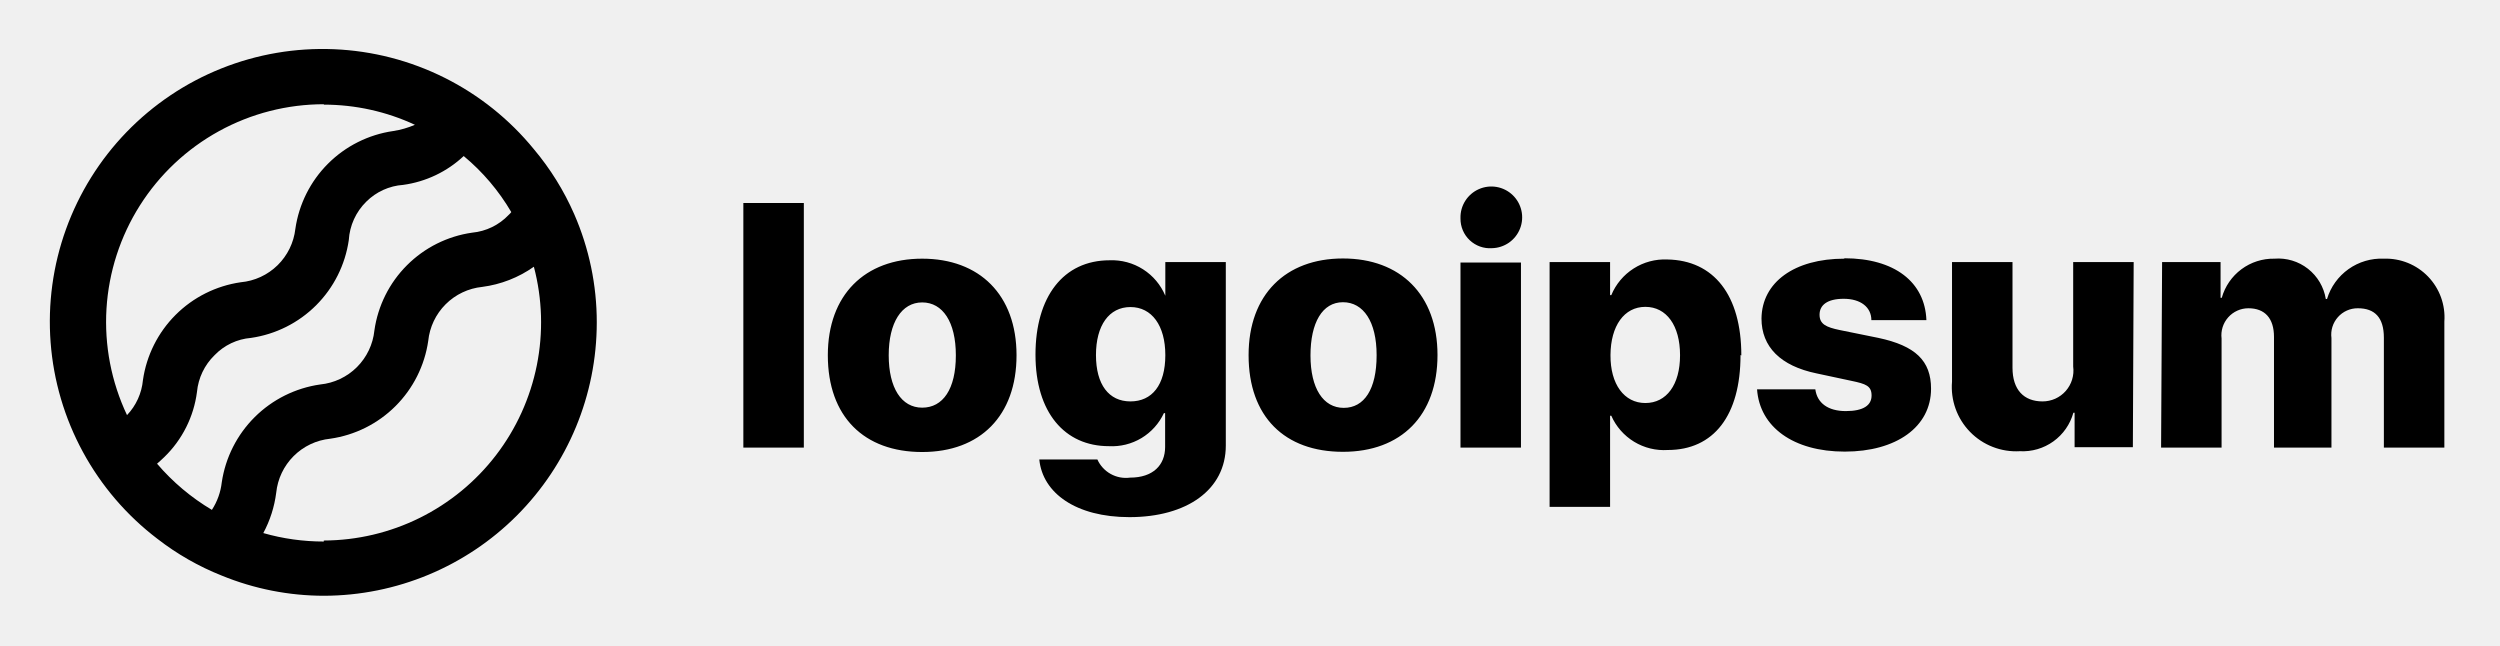
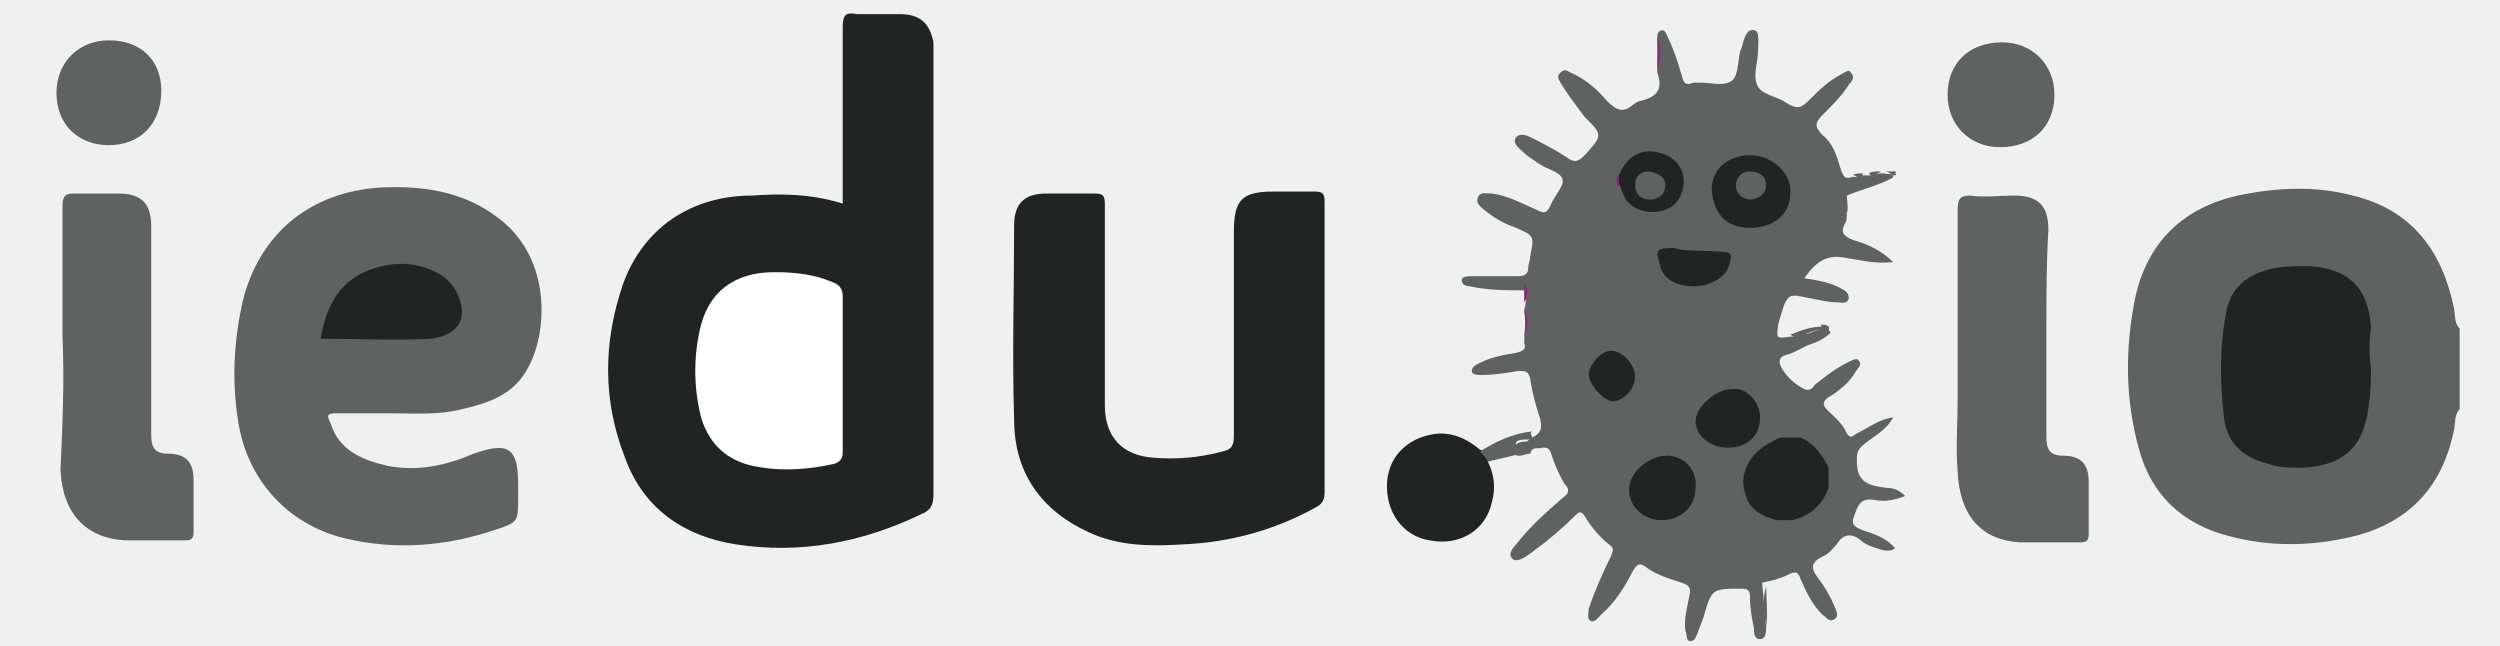
- <svg xmlns="http://www.w3.org/2000/svg" id="logo-7" viewBox="0 0 124 32" fill="currentColor">
-   <path d="M36.87 10.07H39.87V22.2H36.87V10.07ZM41.06 17.62C41.06 14.62 42.9 12.83 45.74 12.83C48.58 12.83 50.42 14.62 50.42 17.62C50.42 20.62 48.62 22.42 45.74 22.42C42.86 22.42 41.06 20.67 41.06 17.62ZM47.41 17.62C47.41 15.97 46.76 15 45.74 15C44.72 15 44.08 16 44.08 17.62C44.08 19.24 44.71 20.22 45.74 20.22C46.77 20.22 47.41 19.3 47.41 17.63V17.62ZM51.55 22.79H54.43C54.567 23.095 54.799 23.347 55.091 23.509C55.383 23.671 55.719 23.735 56.05 23.69C57.19 23.69 57.79 23.07 57.79 22.17V20.49H57.73C57.491 21.005 57.103 21.436 56.617 21.729C56.13 22.021 55.567 22.161 55 22.13C52.81 22.13 51.36 20.46 51.36 17.59C51.36 14.72 52.74 12.91 55.04 12.91C55.625 12.887 56.202 13.043 56.696 13.358C57.189 13.672 57.574 14.13 57.8 14.67V14.67V13H60.8V22.1C60.8 24.29 58.87 25.65 56.02 25.65C53.37 25.65 51.72 24.46 51.55 22.8V22.79ZM57.8 17.61C57.8 16.15 57.13 15.23 56.07 15.23C55.01 15.23 54.36 16.14 54.36 17.61C54.36 19.08 55 19.91 56.07 19.91C57.14 19.91 57.8 19.1 57.8 17.62V17.61ZM61.93 17.61C61.93 14.61 63.77 12.82 66.61 12.82C69.45 12.82 71.3 14.61 71.3 17.61C71.3 20.61 69.5 22.41 66.61 22.41C63.72 22.41 61.93 20.67 61.93 17.62V17.61ZM68.28 17.61C68.28 15.96 67.63 14.99 66.61 14.99C65.59 14.99 65 16 65 17.63C65 19.26 65.63 20.23 66.65 20.23C67.67 20.23 68.28 19.3 68.28 17.63V17.61ZM72.44 10.82C72.432 10.517 72.514 10.219 72.676 9.963C72.838 9.707 73.073 9.504 73.35 9.382C73.627 9.259 73.934 9.221 74.232 9.273C74.531 9.325 74.807 9.465 75.026 9.674C75.245 9.883 75.397 10.153 75.463 10.449C75.529 10.744 75.505 11.053 75.395 11.335C75.285 11.618 75.094 11.861 74.846 12.035C74.597 12.208 74.303 12.304 74 12.31C73.799 12.324 73.598 12.296 73.408 12.228C73.219 12.16 73.045 12.054 72.899 11.916C72.752 11.778 72.636 11.611 72.557 11.426C72.478 11.241 72.438 11.041 72.44 10.84V10.82ZM72.44 13.02H75.44V22.2H72.44V13.02ZM86.33 17.61C86.33 20.61 85 22.32 82.72 22.32C82.135 22.358 81.553 22.215 81.052 21.911C80.552 21.607 80.156 21.156 79.92 20.62H79.86V25.14H76.86V13H79.86V14.64H79.92C80.145 14.095 80.533 13.633 81.031 13.316C81.528 12.999 82.111 12.844 82.7 12.87C85 12.91 86.37 14.63 86.37 17.63L86.33 17.61ZM83.33 17.61C83.33 16.15 82.66 15.22 81.61 15.22C80.56 15.22 79.89 16.16 79.88 17.61C79.87 19.06 80.56 19.99 81.61 19.99C82.66 19.99 83.33 19.08 83.33 17.63V17.61ZM91.48 12.81C93.97 12.81 95.48 13.99 95.55 15.88H92.82C92.82 15.23 92.28 14.82 91.45 14.82C90.62 14.82 90.25 15.14 90.25 15.61C90.25 16.08 90.58 16.23 91.25 16.37L93.17 16.76C95 17.15 95.78 17.89 95.78 19.28C95.78 21.18 94.05 22.4 91.5 22.4C88.95 22.4 87.28 21.18 87.15 19.31H90.04C90.13 19.99 90.67 20.39 91.55 20.39C92.43 20.39 92.83 20.1 92.83 19.62C92.83 19.14 92.55 19.04 91.83 18.89L90.1 18.52C88.31 18.15 87.37 17.2 87.37 15.8C87.39 14 89 12.83 91.48 12.83V12.81ZM105.79 22.18H102.9V20.47H102.84C102.681 21.044 102.331 21.547 101.847 21.894C101.363 22.241 100.775 22.413 100.18 22.38C99.724 22.406 99.268 22.334 98.843 22.168C98.417 22.003 98.032 21.748 97.714 21.421C97.395 21.094 97.15 20.702 96.996 20.272C96.842 19.843 96.782 19.385 96.82 18.93V13H99.82V18.24C99.82 19.33 100.38 19.91 101.31 19.91C101.528 19.91 101.744 19.864 101.943 19.775C102.141 19.685 102.319 19.554 102.463 19.39C102.606 19.226 102.714 19.033 102.777 18.825C102.84 18.616 102.859 18.396 102.83 18.18V13H105.83L105.79 22.18ZM107.24 13H110.14V14.77H110.2C110.359 14.204 110.702 13.706 111.174 13.355C111.646 13.004 112.222 12.819 112.81 12.83C113.409 12.782 114.003 12.961 114.476 13.332C114.948 13.702 115.264 14.237 115.36 14.83H115.42C115.601 14.231 115.977 13.709 116.488 13.347C116.998 12.985 117.615 12.803 118.24 12.83C118.648 12.816 119.054 12.889 119.432 13.042C119.811 13.196 120.152 13.427 120.435 13.721C120.718 14.016 120.936 14.366 121.075 14.75C121.213 15.134 121.27 15.543 121.24 15.95V22.2H118.24V16.75C118.24 15.75 117.79 15.29 116.95 15.29C116.763 15.288 116.577 15.327 116.406 15.403C116.235 15.479 116.082 15.591 115.958 15.732C115.834 15.872 115.741 16.037 115.686 16.216C115.631 16.395 115.616 16.584 115.64 16.77V22.2H112.79V16.71C112.79 15.79 112.34 15.29 111.52 15.29C111.331 15.29 111.143 15.33 110.971 15.408C110.798 15.486 110.643 15.599 110.518 15.741C110.392 15.883 110.298 16.049 110.241 16.23C110.185 16.411 110.167 16.602 110.19 16.79V22.2H107.19L107.24 13Z" class="ccustom" fill="currentColor" />
-   <path d="M28.48 10.62C27.971 9.456 27.298 8.372 26.48 7.4C25.271 5.92 23.763 4.713 22.055 3.859C20.346 3.004 18.476 2.521 16.567 2.441C14.658 2.361 12.754 2.686 10.98 3.395C9.206 4.104 7.602 5.181 6.274 6.554C4.946 7.928 3.924 9.567 3.275 11.364C2.626 13.161 2.366 15.075 2.51 16.98C2.654 18.885 3.2 20.738 4.112 22.416C5.023 24.095 6.28 25.562 7.8 26.72C8.775 27.478 9.852 28.094 11 28.55C12.609 29.209 14.331 29.549 16.07 29.55C19.659 29.542 23.099 28.111 25.636 25.571C28.172 23.031 29.597 19.589 29.6 16C29.603 14.149 29.221 12.317 28.48 10.62V10.62ZM16.06 5.19C17.622 5.19 19.164 5.531 20.58 6.19V6.19C20.235 6.339 19.872 6.443 19.5 6.5C18.277 6.677 17.143 7.245 16.269 8.119C15.395 8.993 14.827 10.127 14.65 11.35C14.572 12.036 14.26 12.674 13.767 13.157C13.273 13.64 12.628 13.938 11.94 14C10.717 14.177 9.583 14.745 8.709 15.619C7.835 16.493 7.267 17.627 7.09 18.85C7.03 19.502 6.752 20.116 6.3 20.59V20.59C5.521 18.943 5.171 17.126 5.282 15.308C5.394 13.489 5.964 11.729 6.939 10.19C7.914 8.651 9.263 7.384 10.859 6.506C12.456 5.628 14.248 5.169 16.07 5.17L16.06 5.19ZM7.79 23C7.91 22.89 8.03 22.79 8.15 22.67C9.04 21.808 9.611 20.669 9.77 19.44C9.835 18.749 10.143 18.104 10.64 17.62C11.118 17.122 11.762 16.816 12.45 16.76C13.673 16.583 14.807 16.015 15.681 15.141C16.555 14.267 17.123 13.133 17.3 11.91C17.343 11.188 17.653 10.507 18.17 10C18.66 9.512 19.31 9.217 20 9.17C21.124 9.015 22.172 8.516 23 7.74C23.943 8.522 24.741 9.463 25.36 10.52C25.322 10.571 25.278 10.618 25.23 10.66C24.753 11.162 24.11 11.475 23.42 11.54C22.195 11.714 21.06 12.281 20.186 13.156C19.311 14.03 18.744 15.165 18.57 16.39C18.5 17.078 18.193 17.721 17.703 18.21C17.213 18.698 16.569 19.002 15.88 19.07C14.653 19.246 13.515 19.813 12.636 20.686C11.757 21.56 11.183 22.694 11 23.92C10.946 24.409 10.778 24.878 10.51 25.29C9.484 24.681 8.565 23.907 7.79 23V23ZM16.06 26.86C15.045 26.861 14.035 26.72 13.06 26.44C13.394 25.818 13.611 25.14 13.7 24.44C13.77 23.753 14.075 23.111 14.563 22.623C15.051 22.135 15.693 21.83 16.38 21.76C17.605 21.585 18.741 21.018 19.617 20.143C20.493 19.269 21.062 18.135 21.24 16.91C21.31 16.223 21.615 15.581 22.103 15.093C22.591 14.605 23.233 14.3 23.92 14.23C24.842 14.11 25.721 13.767 26.48 13.23C26.902 14.828 26.951 16.501 26.626 18.121C26.3 19.741 25.608 21.266 24.602 22.577C23.596 23.888 22.303 24.951 20.822 25.685C19.342 26.419 17.713 26.804 16.06 26.81V26.86Z" class="ccustom" fill="currentColor" />
+ <svg xmlns="http://www.w3.org/2000/svg" version="1.1" id="logo-7" x="0px" y="0px" viewBox="0 0 124 32" style="enable-background:new 0 0 124 32;" xml:space="preserve">
+   <style type="text/css">
+ 	.st0{display:none;}
+ 	.st1{fill:#606161;}
+ 	.st2{fill:#222323;}
+ 	.st3{fill:#8A2C79;}
+ 	.st4{fill:#882675;}
+ 	.st5{fill:#8A2577;}
+ 	.st6{fill:#FFFFFF;}
+ </style>
+   <path class="st0" d="M36.9,10.1h3v12.1h-3V10.1z M41.1,17.6c0-3,1.8-4.8,4.7-4.8s4.7,1.8,4.7,4.8s-1.8,4.8-4.7,4.8  C42.9,22.4,41.1,20.7,41.1,17.6z M47.4,17.6c0-1.7-0.7-2.6-1.7-2.6c-1,0-1.7,1-1.7,2.6c0,1.6,0.6,2.6,1.7,2.6  C46.8,20.2,47.4,19.3,47.4,17.6L47.4,17.6z M51.5,22.8h2.9c0.1,0.3,0.4,0.6,0.7,0.7c0.3,0.2,0.6,0.2,1,0.2c1.1,0,1.7-0.6,1.7-1.5  v-1.7h-0.1c-0.2,0.5-0.6,0.9-1.1,1.2c-0.5,0.3-1,0.4-1.6,0.4c-2.2,0-3.6-1.7-3.6-4.5s1.4-4.7,3.7-4.7c0.6,0,1.2,0.1,1.7,0.4  c0.5,0.3,0.9,0.8,1.1,1.3l0,0V13h3v9.1c0,2.2-1.9,3.5-4.8,3.5C53.4,25.6,51.7,24.5,51.5,22.8L51.5,22.8z M57.8,17.6  c0-1.5-0.7-2.4-1.7-2.4s-1.7,0.9-1.7,2.4c0,1.5,0.6,2.3,1.7,2.3S57.8,19.1,57.8,17.6L57.8,17.6z M61.9,17.6c0-3,1.8-4.8,4.7-4.8  c2.8,0,4.7,1.8,4.7,4.8s-1.8,4.8-4.7,4.8S61.9,20.7,61.9,17.6L61.9,17.6z M68.3,17.6c0-1.7-0.7-2.6-1.7-2.6c-1,0-1.6,1-1.6,2.6  c0,1.6,0.6,2.6,1.7,2.6C67.7,20.2,68.3,19.3,68.3,17.6L68.3,17.6z M72.4,10.8c0-0.3,0.1-0.6,0.2-0.9c0.2-0.3,0.4-0.5,0.7-0.6  s0.6-0.2,0.9-0.1c0.3,0.1,0.6,0.2,0.8,0.4c0.2,0.2,0.4,0.5,0.4,0.8c0.1,0.3,0,0.6-0.1,0.9c-0.1,0.3-0.3,0.5-0.5,0.7  c-0.2,0.2-0.5,0.3-0.8,0.3c-0.2,0-0.4,0-0.6-0.1c-0.2-0.1-0.4-0.2-0.5-0.3c-0.1-0.1-0.3-0.3-0.3-0.5C72.5,11.2,72.4,11,72.4,10.8  L72.4,10.8z M72.4,13h3v9.2h-3V13z M86.3,17.6c0,3-1.3,4.7-3.6,4.7c-0.6,0-1.2-0.1-1.7-0.4c-0.5-0.3-0.9-0.8-1.1-1.3h-0.1v4.5h-3V13  h3v1.6h0.1c0.2-0.5,0.6-1,1.1-1.3s1.1-0.5,1.7-0.4C85,12.9,86.4,14.6,86.3,17.6L86.3,17.6z M83.3,17.6c0-1.5-0.7-2.4-1.7-2.4  s-1.7,0.9-1.7,2.4c0,1.4,0.7,2.4,1.7,2.4S83.3,19.1,83.3,17.6L83.3,17.6z M91.5,12.8c2.5,0,4,1.2,4.1,3.1h-2.7  c0-0.7-0.5-1.1-1.4-1.1c-0.8,0-1.2,0.3-1.2,0.8c0,0.5,0.3,0.6,1,0.8l1.9,0.4c1.8,0.4,2.6,1.1,2.6,2.5c0,1.9-1.7,3.1-4.3,3.1  s-4.2-1.2-4.3-3.1H90c0.1,0.7,0.6,1.1,1.5,1.1c0.9,0,1.3-0.3,1.3-0.8c0-0.5-0.3-0.6-1-0.7l-1.7-0.4c-1.8-0.4-2.7-1.3-2.7-2.7  C87.4,14,89,12.8,91.5,12.8L91.5,12.8z M105.8,22.2h-2.9v-1.7h-0.1c-0.2,0.6-0.5,1.1-1,1.4c-0.5,0.3-1.1,0.5-1.7,0.5  c-0.5,0-0.9,0-1.3-0.2c-0.4-0.2-0.8-0.4-1.1-0.7c-0.3-0.3-0.6-0.7-0.7-1.1c-0.2-0.4-0.2-0.9-0.2-1.3V13h3v5.2c0,1.1,0.6,1.7,1.5,1.7  c0.2,0,0.4,0,0.6-0.1c0.2-0.1,0.4-0.2,0.5-0.4c0.1-0.2,0.3-0.4,0.3-0.6c0.1-0.2,0.1-0.4,0.1-0.6V13h3L105.8,22.2z M107.2,13h2.9v1.8  h0.1c0.2-0.6,0.5-1.1,1-1.4s1-0.5,1.6-0.5c0.6,0,1.2,0.1,1.7,0.5c0.5,0.4,0.8,0.9,0.9,1.5h0.1c0.2-0.6,0.6-1.1,1.1-1.5  c0.5-0.4,1.1-0.5,1.8-0.5c0.4,0,0.8,0.1,1.2,0.2c0.4,0.2,0.7,0.4,1,0.7c0.3,0.3,0.5,0.6,0.6,1c0.1,0.4,0.2,0.8,0.2,1.2v6.3h-3v-5.5  c0-1-0.4-1.5-1.3-1.5c-0.2,0-0.4,0-0.5,0.1c-0.2,0.1-0.3,0.2-0.4,0.3s-0.2,0.3-0.3,0.5c-0.1,0.2-0.1,0.4,0,0.6v5.4h-2.8v-5.5  c0-0.9-0.5-1.4-1.3-1.4c-0.2,0-0.4,0-0.5,0.1c-0.2,0.1-0.3,0.2-0.5,0.3c-0.1,0.1-0.2,0.3-0.3,0.5c-0.1,0.2-0.1,0.4-0.1,0.6v5.4h-3  L107.2,13z" />
+   <path class="st0" d="M28.5,10.6c-0.5-1.2-1.2-2.2-2-3.2c-1.2-1.5-2.7-2.7-4.4-3.5c-1.7-0.9-3.6-1.3-5.5-1.4s-3.8,0.2-5.6,1  C9.2,4.1,7.6,5.2,6.3,6.6c-1.3,1.4-2.4,3-3,4.8c-0.6,1.8-0.9,3.7-0.8,5.6c0.1,1.9,0.7,3.8,1.6,5.4c0.9,1.7,2.2,3.1,3.7,4.3  c1,0.8,2.1,1.4,3.2,1.8c1.6,0.7,3.3,1,5.1,1c3.6,0,7-1.4,9.6-4c2.5-2.5,4-6,4-9.6C29.6,14.1,29.2,12.3,28.5,10.6L28.5,10.6z   M16.1,5.2c1.6,0,3.1,0.3,4.5,1l0,0c-0.3,0.1-0.7,0.3-1.1,0.3c-1.2,0.2-2.4,0.7-3.2,1.6c-0.9,0.9-1.4,2-1.6,3.2  c-0.1,0.7-0.4,1.3-0.9,1.8c-0.5,0.5-1.1,0.8-1.8,0.8c-1.2,0.2-2.4,0.7-3.2,1.6s-1.4,2-1.6,3.2c-0.1,0.7-0.3,1.3-0.8,1.7l0,0  c-0.8-1.6-1.1-3.5-1-5.3s0.7-3.6,1.7-5.1c1-1.5,2.3-2.8,3.9-3.7C12.5,5.6,14.2,5.2,16.1,5.2L16.1,5.2z M7.8,23  c0.1-0.1,0.2-0.2,0.4-0.3c0.9-0.9,1.5-2,1.6-3.2c0.1-0.7,0.4-1.3,0.9-1.8c0.5-0.5,1.1-0.8,1.8-0.9c1.2-0.2,2.4-0.7,3.2-1.6  c0.9-0.9,1.4-2,1.6-3.2c0-0.7,0.4-1.4,0.9-1.9c0.5-0.5,1.1-0.8,1.8-0.8c1.1-0.2,2.2-0.7,3-1.4c0.9,0.8,1.7,1.7,2.4,2.8  c0,0.1-0.1,0.1-0.1,0.1c-0.5,0.5-1.1,0.8-1.8,0.9c-1.2,0.2-2.4,0.7-3.2,1.6c-0.9,0.9-1.4,2-1.6,3.2c-0.1,0.7-0.4,1.3-0.9,1.8  c-0.5,0.5-1.1,0.8-1.8,0.9c-1.2,0.2-2.4,0.7-3.2,1.6c-0.9,0.9-1.5,2-1.6,3.2c-0.1,0.5-0.2,1-0.5,1.4C9.5,24.7,8.6,23.9,7.8,23  L7.8,23z M16.1,26.9c-1,0-2-0.1-3-0.4c0.3-0.6,0.6-1.3,0.6-2c0.1-0.7,0.4-1.3,0.9-1.8c0.5-0.5,1.1-0.8,1.8-0.9  c1.2-0.2,2.4-0.7,3.2-1.6c0.9-0.9,1.4-2,1.6-3.2c0.1-0.7,0.4-1.3,0.9-1.8c0.5-0.5,1.1-0.8,1.8-0.9c0.9-0.1,1.8-0.5,2.6-1  c0.4,1.6,0.5,3.3,0.1,4.9c-0.3,1.6-1,3.1-2,4.5c-1,1.3-2.3,2.4-3.8,3.1C19.3,26.4,17.7,26.8,16.1,26.9L16.1,26.9z" />
+   <g id="Bx07mX.tif">
+     <g>
+       <path class="st1" d="M122,20.3c-0.3,0.3-0.2,0.8-0.3,1.1c-0.6,2.9-2.4,4.7-5.4,5.3c-1.9,0.4-3.8,0.4-5.7-0.1    c-2.4-0.6-3.9-2.1-4.5-4.3c-0.7-2.5-0.7-5-0.2-7.5c0.6-2.8,2.4-4.5,5.1-5.1c1.9-0.4,3.8-0.5,5.7,0c2.9,0.7,4.4,2.7,5,5.5    c0.1,0.4,0,0.8,0.3,1.1C122,17.6,122,19,122,20.3z" />
+       <path class="st1" d="M87.6,31.1c0,0.2,0,0.6-0.3,0.6c-0.3,0-0.3-0.3-0.3-0.5c-0.1-0.5-0.2-1-0.2-1.6c0-0.3-0.1-0.4-0.4-0.4    c-1.5,0-1.5,0-1.9,1.4c-0.1,0.3-0.2,0.5-0.3,0.8c-0.1,0.2-0.1,0.4-0.4,0.4c-0.2-0.1-0.1-0.3-0.2-0.5c-0.1-0.6,0.1-1.2,0.2-1.8    c0.1-0.4-0.1-0.5-0.4-0.6c-0.6-0.2-1.3-0.4-1.8-0.8c-0.3-0.2-0.4-0.1-0.6,0.2c-0.4,0.8-0.9,1.6-1.6,2.2c-0.1,0.1-0.3,0.4-0.5,0.3    c-0.2-0.1-0.1-0.4-0.1-0.6c0.3-0.9,0.7-1.8,1.1-2.6c0.1-0.3,0.2-0.4-0.1-0.6c-0.5-0.4-0.9-0.9-1.2-1.4c-0.2-0.3-0.3-0.2-0.5,0    c-0.6,0.6-1.3,1.2-2,1.7c-0.1,0.1-0.3,0.2-0.4,0.3c-0.2,0.1-0.5,0.3-0.7,0.1c-0.2-0.2,0-0.5,0.2-0.7c0.7-0.9,1.5-1.6,2.3-2.3    c0.3-0.2,0.4-0.4,0.1-0.7c-0.3-0.5-0.5-1-0.7-1.6c-0.1-0.2-0.2-0.2-0.4-0.2c-0.2,0.1-0.5-0.1-0.6,0.3l0,0c-0.3,0-0.7,0.3-0.8-0.1    c-0.1-0.4,0.3-0.5,0.6-0.5c0.1,0,0.2-0.2,0.3-0.2c0.4-0.2,0.5-0.4,0.4-0.9c-0.2-0.6-0.4-1.3-0.5-2c-0.1-0.4-0.2-0.4-0.6-0.4    c-0.6,0.1-1.2,0.2-1.8,0.2c-0.2,0-0.5,0-0.5-0.2c0-0.2,0.2-0.3,0.4-0.4c0.6-0.3,1.2-0.4,1.8-0.5c0.4-0.1,0.5-0.2,0.4-0.5    c0-0.5,0.1-1,0-1.5c0,0,0-0.1,0-0.1c0.1-0.3,0.1-0.7,0-1c-0.9,0-1.8,0-2.7-0.2c-0.2,0-0.4-0.1-0.4-0.3c0-0.2,0.3-0.2,0.5-0.2    c0.8,0,1.5,0,2.3,0c0.3,0,0.5-0.1,0.5-0.4c0-0.2,0.1-0.4,0.1-0.6c0.2-1,0.2-1-0.7-1.4c-0.6-0.2-1.1-0.5-1.6-0.9    c-0.2-0.2-0.4-0.3-0.3-0.6c0.1-0.3,0.4-0.2,0.7-0.2c0.8,0.1,1.5,0.5,2.2,0.8c0.4,0.2,0.5,0.2,0.7-0.2c0.2-0.5,0.7-1,0.6-1.3    c-0.1-0.4-0.8-0.5-1.2-0.8c-0.3-0.2-0.6-0.4-0.8-0.6c-0.2-0.2-0.5-0.4-0.3-0.7c0.2-0.2,0.5-0.1,0.7,0c0.6,0.3,1.2,0.6,1.8,1    c0.4,0.3,0.6,0.2,0.9-0.1c0.9-1,0.9-1,0-1.9C78,5,77.7,4.6,77.4,4.1c-0.1-0.2-0.2-0.3,0-0.5c0.2-0.2,0.3-0.1,0.5,0    c0.7,0.3,1.3,0.8,1.8,1.4c0.5,0.5,0.8,0.6,1.3,0.2c0.1-0.1,0.3-0.2,0.4-0.2c0.8-0.2,1.1-0.6,0.8-1.4c0-0.6,0.1-1.1,0-1.7    c0-0.2,0-0.3,0.2-0.4c0.2,0,0.2,0.1,0.3,0.3C83,2.4,83.2,3,83.4,3.7C83.5,4,83.5,4.3,84,4.1c0.1,0,0.3,0,0.4,0    c0.5,0,1.1,0.2,1.5-0.1c0.3-0.2,0.3-0.9,0.4-1.4c0-0.1,0.1-0.2,0.1-0.3C86.5,2,86.6,1.4,87,1.5c0.3,0,0.2,0.7,0.2,1    c0,0.6-0.3,1.3,0,1.8c0.2,0.4,1,0.5,1.4,0.8c0.5,0.3,0.7,0.3,1.1-0.1c0.5-0.5,1-1,1.6-1.3c0.2-0.1,0.4-0.3,0.5-0.1    c0.2,0.2,0.1,0.4-0.1,0.6c-0.3,0.5-0.8,1-1.2,1.4c-0.4,0.4-0.6,0.6-0.1,1.1c0.5,0.4,0.7,1,0.9,1.7c0.1,0.3,0.2,0.5,0.5,0.4    c0.2-0.1,0.4,0.1,0.5-0.1c0.1,0,0.2,0,0.3,0c0.2,0,0.4,0,0.6-0.1c0.1,0,0.2,0,0.3,0c0.1,0.1,0.4-0.1,0.4,0.2    c-0.7,0.4-1.6,0.6-2.3,0.9c-0.1,0.3,0,0.7,0,1c0,0.1,0,0.3-0.1,0.4c-0.2,0.4-0.1,0.6,0.4,0.8c0.7,0.2,1.4,0.5,2,1.1    c-0.9,0.1-1.6-0.1-2.3-0.2c-0.9-0.2-1.5,0.1-2.1,1c0.6,0.1,1.3,0.2,1.8,0.5c0.2,0.1,0.4,0.2,0.4,0.5c-0.1,0.3-0.3,0.2-0.5,0.2    c-0.6,0-1.3-0.2-1.9-0.3c-0.5-0.1-0.6,0-0.8,0.4c-0.1,0.3-0.2,0.6-0.3,1c-0.1,0.7-0.1,0.7,0.6,0.6c0.3,0,0.7-0.1,1-0.2    c0.2-0.1,0.4-0.2,0.5,0c0.1,0.2-0.1,0.3-0.3,0.4c-0.1,0.1-0.2,0.2-0.3,0.2c-0.4,0.2-0.7,0.4-1.1,0.5c-0.4,0.1-0.4,0.4-0.2,0.7    c0.3,0.5,0.7,0.8,1.1,1c0.2,0.1,0.4,0,0.5-0.2c0.5-0.4,1-0.8,1.6-1.1c0.2-0.1,0.5-0.3,0.6-0.1c0.2,0.2-0.1,0.4-0.2,0.6    c-0.3,0.5-0.8,0.9-1.3,1.2c-0.3,0.2-0.3,0.4-0.1,0.6c0.4,0.4,0.8,0.7,1,1.2c0.2,0.3,0.3,0.1,0.5,0c0.6-0.3,1.1-0.7,1.8-0.8    c-0.3,0.6-0.9,0.9-1.4,1.3c-0.4,0.3-0.4,0.5-0.4,0.9c0,1.1,0.7,1.2,1.5,1.3c0.3,0,0.6,0.1,0.9,0.4c-0.5,0.2-1,0.3-1.5,0.2    c-0.6-0.1-0.8,0.1-1,0.7c-0.2,0.5-0.1,0.6,0.4,0.8c0.6,0.2,1.2,0.4,1.6,0.9c-0.3,0.2-0.6,0.1-0.9,0c-0.3-0.1-0.6-0.2-0.8-0.4    c-0.5-0.4-0.9-0.3-1.2,0.2c-0.2,0.2-0.4,0.5-0.7,0.6c-0.6,0.3-0.6,0.6-0.2,1.1c0.3,0.4,0.6,0.9,0.8,1.4c0.1,0.2,0.2,0.5,0,0.6    c-0.3,0.2-0.4-0.1-0.6-0.2c-0.5-0.5-0.8-1.1-1.1-1.8c-0.1-0.3-0.2-0.4-0.6-0.2c-0.4,0.2-0.8,0.3-1.3,0.4    C87.5,29.7,87.5,30.4,87.6,31.1z" />
+       <path class="st2" d="M41.8,10.1c0-0.3,0-0.5,0-0.7c0-2.7,0-5.4,0-8.1c0-0.6,0.2-0.7,0.7-0.6c0.7,0,1.4,0,2.1,0    c1,0,1.5,0.4,1.7,1.4c0,0.2,0,0.5,0,0.7c0,7.2,0,14.4,0,21.7c0,0.5-0.1,0.8-0.6,1c-2.9,1.4-6,2-9.2,1.5c-2.6-0.4-4.6-1.8-5.5-4.3    c-1.1-2.8-1.1-5.7-0.1-8.6c1-2.8,3.4-4.4,6.4-4.4C38.7,9.6,40.2,9.6,41.8,10.1z" />
+       <path class="st1" d="M19.5,20.5c-1,0-1.9,0-2.8,0c-0.5,0-0.5,0.1-0.3,0.5c0.4,1.3,1.5,1.8,2.8,2.1c1.5,0.3,2.9,0,4.3-0.6    c1.7-0.6,2.2-0.3,2.2,1.5c0,0.2,0,0.5,0,0.7c0,1.2,0,1.2-1.2,1.6c-2.4,0.8-4.9,1-7.4,0.4c-2.9-0.7-4.9-3-5.3-5.9    c-0.3-1.9-0.2-3.8,0.2-5.7c0.8-3.5,3.4-5.6,6.9-5.8c2.1-0.1,4.1,0.2,5.8,1.5c2.7,2,2.5,5.8,1.4,7.6c-0.7,1.2-1.9,1.6-3.2,1.9    C21.7,20.6,20.5,20.5,19.5,20.5z" />
+       <path class="st2" d="M65.7,17.3c0,2.4,0,4.7,0,7.1c0,0.4-0.1,0.6-0.5,0.8c-2,1.1-4.2,1.7-6.5,1.8c-1.6,0.1-3.2,0.1-4.7-0.6    c-2.4-1.1-3.7-3-3.7-5.6c-0.1-3.2,0-6.4,0-9.6c0-1.1,0.5-1.6,1.6-1.6c0.8,0,1.6,0,2.4,0c0.4,0,0.5,0.1,0.5,0.5c0,3.3,0,6.7,0,10    c0,1.6,0.9,2.5,2.4,2.6c1.1,0.1,2.3,0,3.4-0.3c0.5-0.1,0.6-0.3,0.6-0.8c0-3.4,0-6.7,0-10.1c0-1.6,0.4-2,2-2c0.7,0,1.3,0,2,0    c0.4,0,0.5,0.1,0.5,0.5C65.7,12.5,65.7,14.9,65.7,17.3z" />
+       <path class="st1" d="M101.5,16.6c0,1.7,0,3.4,0,5.1c0,0.6,0.2,0.9,0.8,0.9c0.9,0,1.3,0.4,1.3,1.3c0,0.9,0,1.7,0,2.6    c0,0.3-0.1,0.4-0.4,0.4c-1,0-2,0-3,0c-1.9-0.1-3-1.3-3.1-3.5c-0.1-1.2,0-2.4,0-3.6c0-3.1,0-6.3,0-9.4c0-0.5,0.1-0.7,0.6-0.7    c0.7,0.1,1.5,0,2.2,0c1.2,0,1.7,0.5,1.7,1.7C101.5,13.1,101.5,14.8,101.5,16.6z" />
+       <path class="st1" d="M3.1,16.7c0-2.2,0-4.3,0-6.5c0-0.4,0.1-0.6,0.5-0.6c0.8,0,1.5,0,2.3,0c1.1,0,1.6,0.5,1.6,1.6    c0,1.3,0,2.6,0,3.9c0,2.2,0,4.4,0,6.5c0,0.6,0.2,0.9,0.8,0.9c0.9,0,1.3,0.4,1.3,1.3c0,0.9,0,1.7,0,2.6c0,0.3-0.1,0.4-0.4,0.4    c-1,0-2,0-3,0c-1.9-0.1-3.1-1.3-3.2-3.5C3.1,21.1,3.2,18.9,3.1,16.7C3.2,16.7,3.2,16.7,3.1,16.7z" />
+       <path class="st2" d="M73.8,22.9c0.3,0.6,0.4,1.3,0.2,2c-0.3,1.4-1.6,2.2-3.1,1.9c-1.3-0.2-2.2-1.4-2.1-2.9    c0.1-1.4,1.2-2.3,2.6-2.4c0.8,0,1.4,0.3,2,0.8C73.7,22.4,73.8,22.6,73.8,22.9z" />
+       <path class="st1" d="M5.4,7.2c-1.5,0-2.6-1-2.6-2.6c0-1.5,1.1-2.6,2.6-2.6c1.6,0,2.6,1,2.6,2.5C8,6.2,6.9,7.2,5.4,7.2z" />
+       <path class="st1" d="M99.3,2.1c1.5,0,2.6,1.1,2.6,2.6c0,1.6-1.1,2.6-2.7,2.6c-1.5,0-2.6-1.1-2.6-2.6C96.6,3.1,97.7,2.1,99.3,2.1z" />
+       <path class="st1" d="M73.8,22.9c-0.1-0.2-0.2-0.3-0.4-0.5c0.8-0.5,1.6-0.9,2.6-1c-0.2,0.1,0.2,0.4-0.2,0.4c-0.3,0-0.7,0-0.6,0.3    c0,0.3,0.5,0.1,0.7,0.2C75.3,22.6,74.5,22.7,73.8,22.9z" />
+       <path class="st1" d="M89.7,17.1c0-0.3,0.4-0.3,0.5-0.7c-0.5-0.1-0.9,0.6-1.4,0.2c0.5-0.2,1-0.4,1.6-0.4c0.1,0.1,0.3,0.1,0.4,0.3    C90.5,16.8,90.1,17,89.7,17.1z" />
+       <path class="st1" d="M87.6,31.1c-0.1-0.7-0.2-1.4,0-2C87.6,29.7,87.7,30.4,87.6,31.1z" />
+       <path class="st3" d="M82.2,1.8c0.2,0.6,0.2,1.1,0,1.7C82.2,2.9,82.2,2.4,82.2,1.8z" />
+       <path class="st4" d="M75.6,15.2c0.2,0.5,0.2,1,0,1.5C75.7,16.2,75.7,15.7,75.6,15.2z" />
+       <path class="st1" d="M75.9,22.2c0-0.6,0.4-0.3,0.6-0.3C76.4,22.1,76.2,22.2,75.9,22.2z" />
+       <path class="st4" d="M75.6,14c0.2,0.3,0.2,0.7,0,1C75.6,14.7,75.6,14.3,75.6,14z" />
+       <path class="st1" d="M91.6,10.6c-0.1-0.3-0.2-0.7,0-1C91.6,10,91.7,10.3,91.6,10.6z" />
+       <path class="st1" d="M93.3,8.5c-0.2,0.1-0.4,0.4-0.6,0.1C92.8,8.5,93.1,8.5,93.3,8.5z" />
+       <path class="st1" d="M93.9,8.7c-0.1-0.1-0.3-0.2-0.4-0.2c0.1,0,0.3,0,0.4,0c0.1,0,0.2,0,0.1,0.1C94.1,8.7,94,8.7,93.9,8.7z" />
+       <path class="st1" d="M92.4,8.6c-0.1,0.5-0.4,0-0.5,0.1C92,8.6,92.2,8.6,92.4,8.6z" />
+       <path class="st1" d="M90.7,16.4c-0.2,0-0.3-0.1-0.4-0.3C90.5,16.1,90.8,16.1,90.7,16.4z" />
+       <path class="st2" d="M117.6,18.2c0,0.6,0,1.2-0.1,1.8c-0.2,2.1-1.2,3.1-3.3,3.2c-0.6,0-1.2,0-1.7-0.2c-1.3-0.3-2.1-1.1-2.2-2.4    c-0.2-1.7-0.2-3.4,0.1-5c0.2-1.3,1-2,2.4-2.3c0.6-0.1,1.2-0.1,1.7-0.1c2,0.1,3,1.1,3.1,3.1C117.5,16.9,117.5,17.6,117.6,18.2z" />
+       <path class="st2" d="M88.1,25.8c-0.7-0.2-1.3-0.5-1.5-1.2c-0.4-1,0.1-2.1,1.3-2.7c0.2-0.1,0.3-0.2,0.5-0.2c0.3-0.1,0.6-0.1,0.9,0    c0.7,0.3,1.1,0.9,1.4,1.5c0.1,0.3,0.1,0.7,0,1c-0.3,0.8-0.9,1.4-1.8,1.6C88.6,25.9,88.4,25.9,88.1,25.8z" />
+       <path class="st2" d="M86.8,11.3c-1.2,0-1.8-0.7-1.9-1.9c0-1,0.8-1.7,1.9-1.7c1.1,0,2.1,0.9,2,1.9C88.8,10.6,88,11.3,86.8,11.3z" />
+       <path class="st2" d="M84.1,24.2c0,0.9-0.7,1.6-1.7,1.6c-0.9,0-1.6-0.7-1.6-1.5c0-0.9,1-1.7,1.9-1.7C83.5,22.6,84.2,23.3,84.1,24.2    z" />
+       <path class="st2" d="M87.3,20.7c0,0.9-0.6,1.5-1.6,1.5c-0.9,0-1.6-0.6-1.6-1.3c0-0.7,1-1.6,1.8-1.6C86.6,19.2,87.3,19.9,87.3,20.7    z" />
+       <path class="st2" d="M80.3,8.7c0.4-1,1.2-1.4,2.1-1.1c0.7,0.2,1.2,0.8,1.1,1.6c-0.1,0.7-0.5,1.2-1.3,1.3c-0.8,0.1-1.5-0.3-1.7-0.9    c-0.1-0.2-0.1-0.3-0.2-0.5C80.2,9,80.2,8.9,80.3,8.7z" />
+       <path class="st2" d="M83,12.3c0.7,0.2,1.6,0.1,2.5,0.2c0.4,0,0.4,0.2,0.3,0.5c-0.1,0.7-0.9,1.2-1.8,1.2c-0.9,0-1.6-0.4-1.7-1.2    C82.1,12.4,82.2,12.3,83,12.3z" />
+       <path class="st2" d="M78.8,18.6c0-0.5,0.6-1.2,1.1-1.2c0.6,0,1.2,0.7,1.2,1.3c0,0.6-0.6,1.2-1.1,1.2C79.5,19.9,78.8,19,78.8,18.6z    " />
+       <path class="st1" d="M90.7,24.2c0-0.3,0-0.7,0-1C90.9,23.6,90.9,23.9,90.7,24.2z" />
+       <path class="st1" d="M89.3,21.7c-0.3,0-0.6,0-0.9,0C88.7,21.5,89,21.5,89.3,21.7z" />
+       <path class="st1" d="M88.1,25.8c0.3,0,0.5,0,0.8,0C88.6,26,88.4,26,88.1,25.8z" />
+       <path class="st1" d="M76.5,21.5c0.1,0,0.1,0.1,0.2,0.1c0,0.1,0,0.1-0.1,0.1C76.5,21.7,76.5,21.6,76.5,21.5    C76.5,21.5,76.5,21.5,76.5,21.5z" />
+       <path class="st5" d="M80.3,8.7c0,0.1,0,0.2,0,0.4c0,0,0,0.1,0,0.1c-0.1,0.1-0.1,0-0.1,0C80.2,9,80.1,8.8,80.3,8.7z" />
+       <path class="st1" d="M82.3,26.1c-0.2,0.1-0.3,0.1-0.5,0C81.9,26,82.1,26.1,82.3,26.1z" />
+       <path class="st6" d="M41.8,18.4c0,1.3,0,2.6,0,4c0,0.3-0.1,0.5-0.4,0.6c-1.3,0.3-2.7,0.4-4.1,0.1c-1.3-0.3-2.1-1.1-2.5-2.3    c-0.4-1.5-0.4-3-0.1-4.4c0.4-1.9,1.7-2.9,3.7-2.9c1,0,2,0.1,2.9,0.5c0.3,0.1,0.5,0.3,0.5,0.7C41.8,15.8,41.8,17.1,41.8,18.4z" />
+       <path class="st2" d="M15.9,16.8c0.3-1.7,1-3,2.7-3.5c0.9-0.3,1.9-0.3,2.8,0.1c0.5,0.2,0.9,0.5,1.2,1c0.7,1.3,0.2,2.2-1.2,2.4    C19.6,16.9,17.8,16.8,15.9,16.8z" />
+       <path class="st1" d="M86.9,9.9c-0.5,0-0.8-0.3-0.8-0.7c0-0.4,0.3-0.7,0.7-0.7c0.4,0,0.8,0.2,0.8,0.7C87.6,9.6,87.3,9.8,86.9,9.9z" />
+       <path class="st1" d="M81.8,8.5c0.5,0.1,0.8,0.3,0.8,0.7c0,0.4-0.3,0.7-0.8,0.7c-0.4,0-0.7-0.3-0.7-0.7C81.1,8.7,81.4,8.5,81.8,8.5    z" />
+     </g>
+   </g>
</svg>
